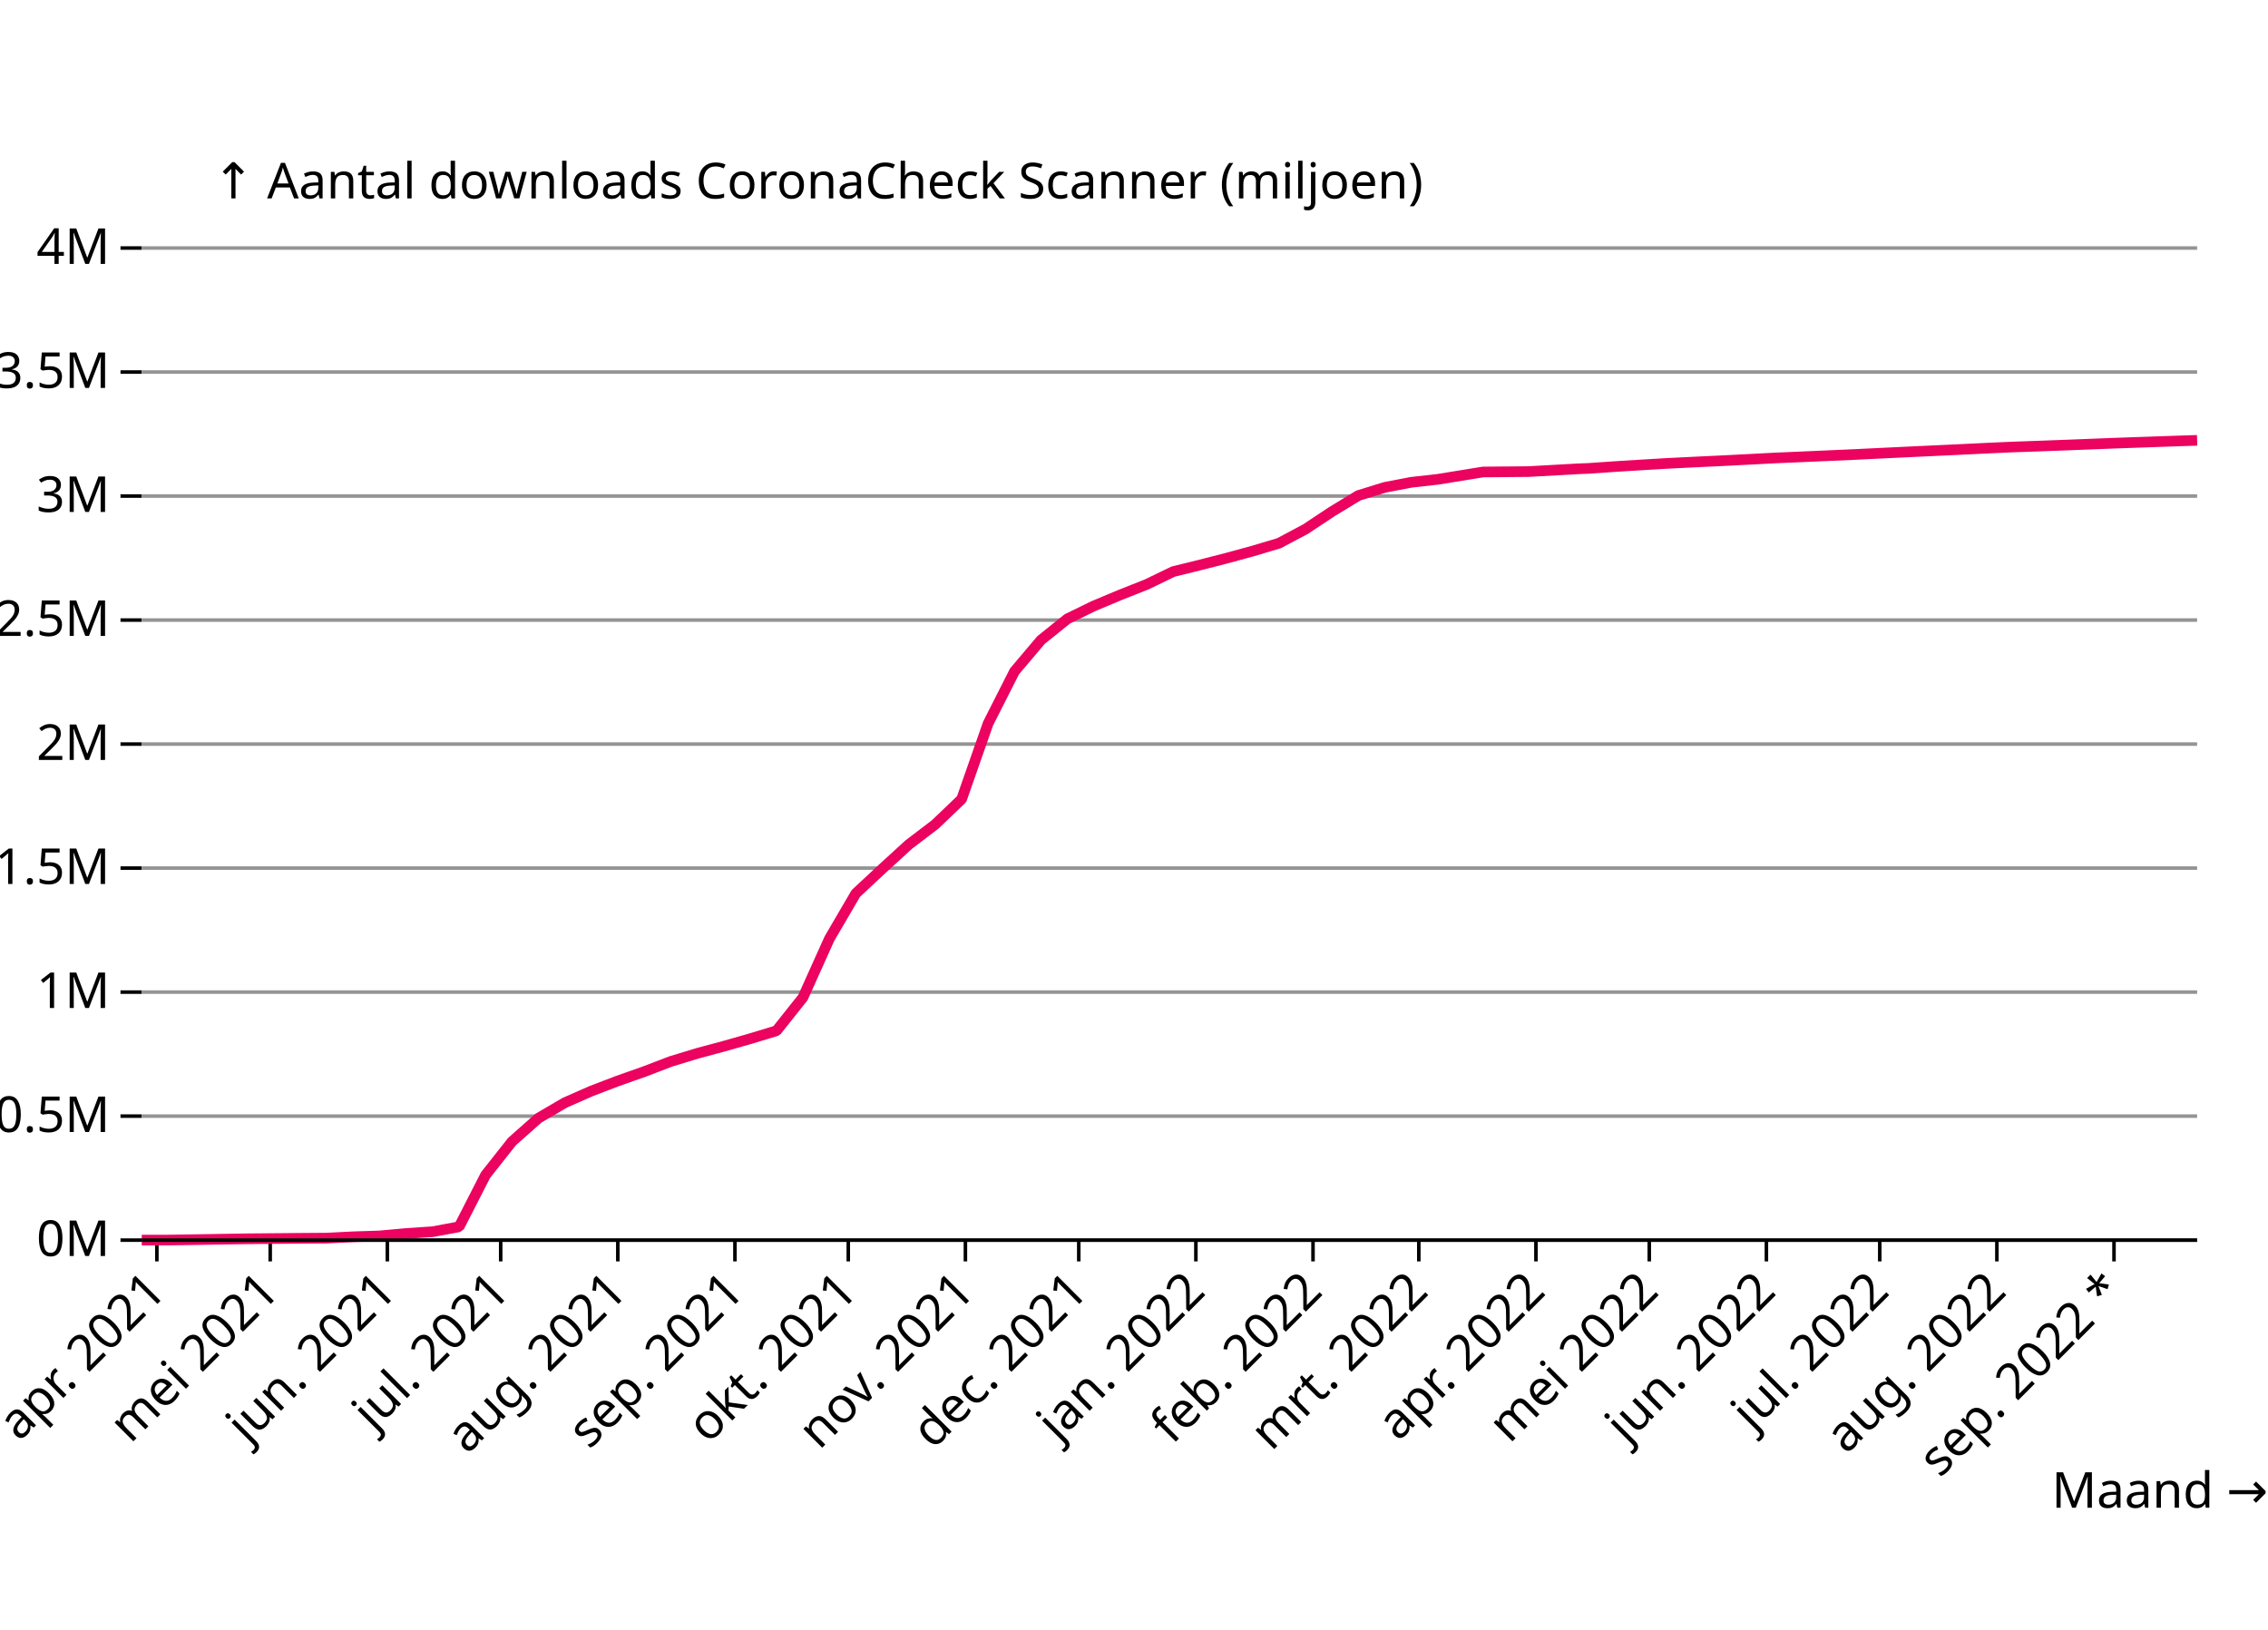
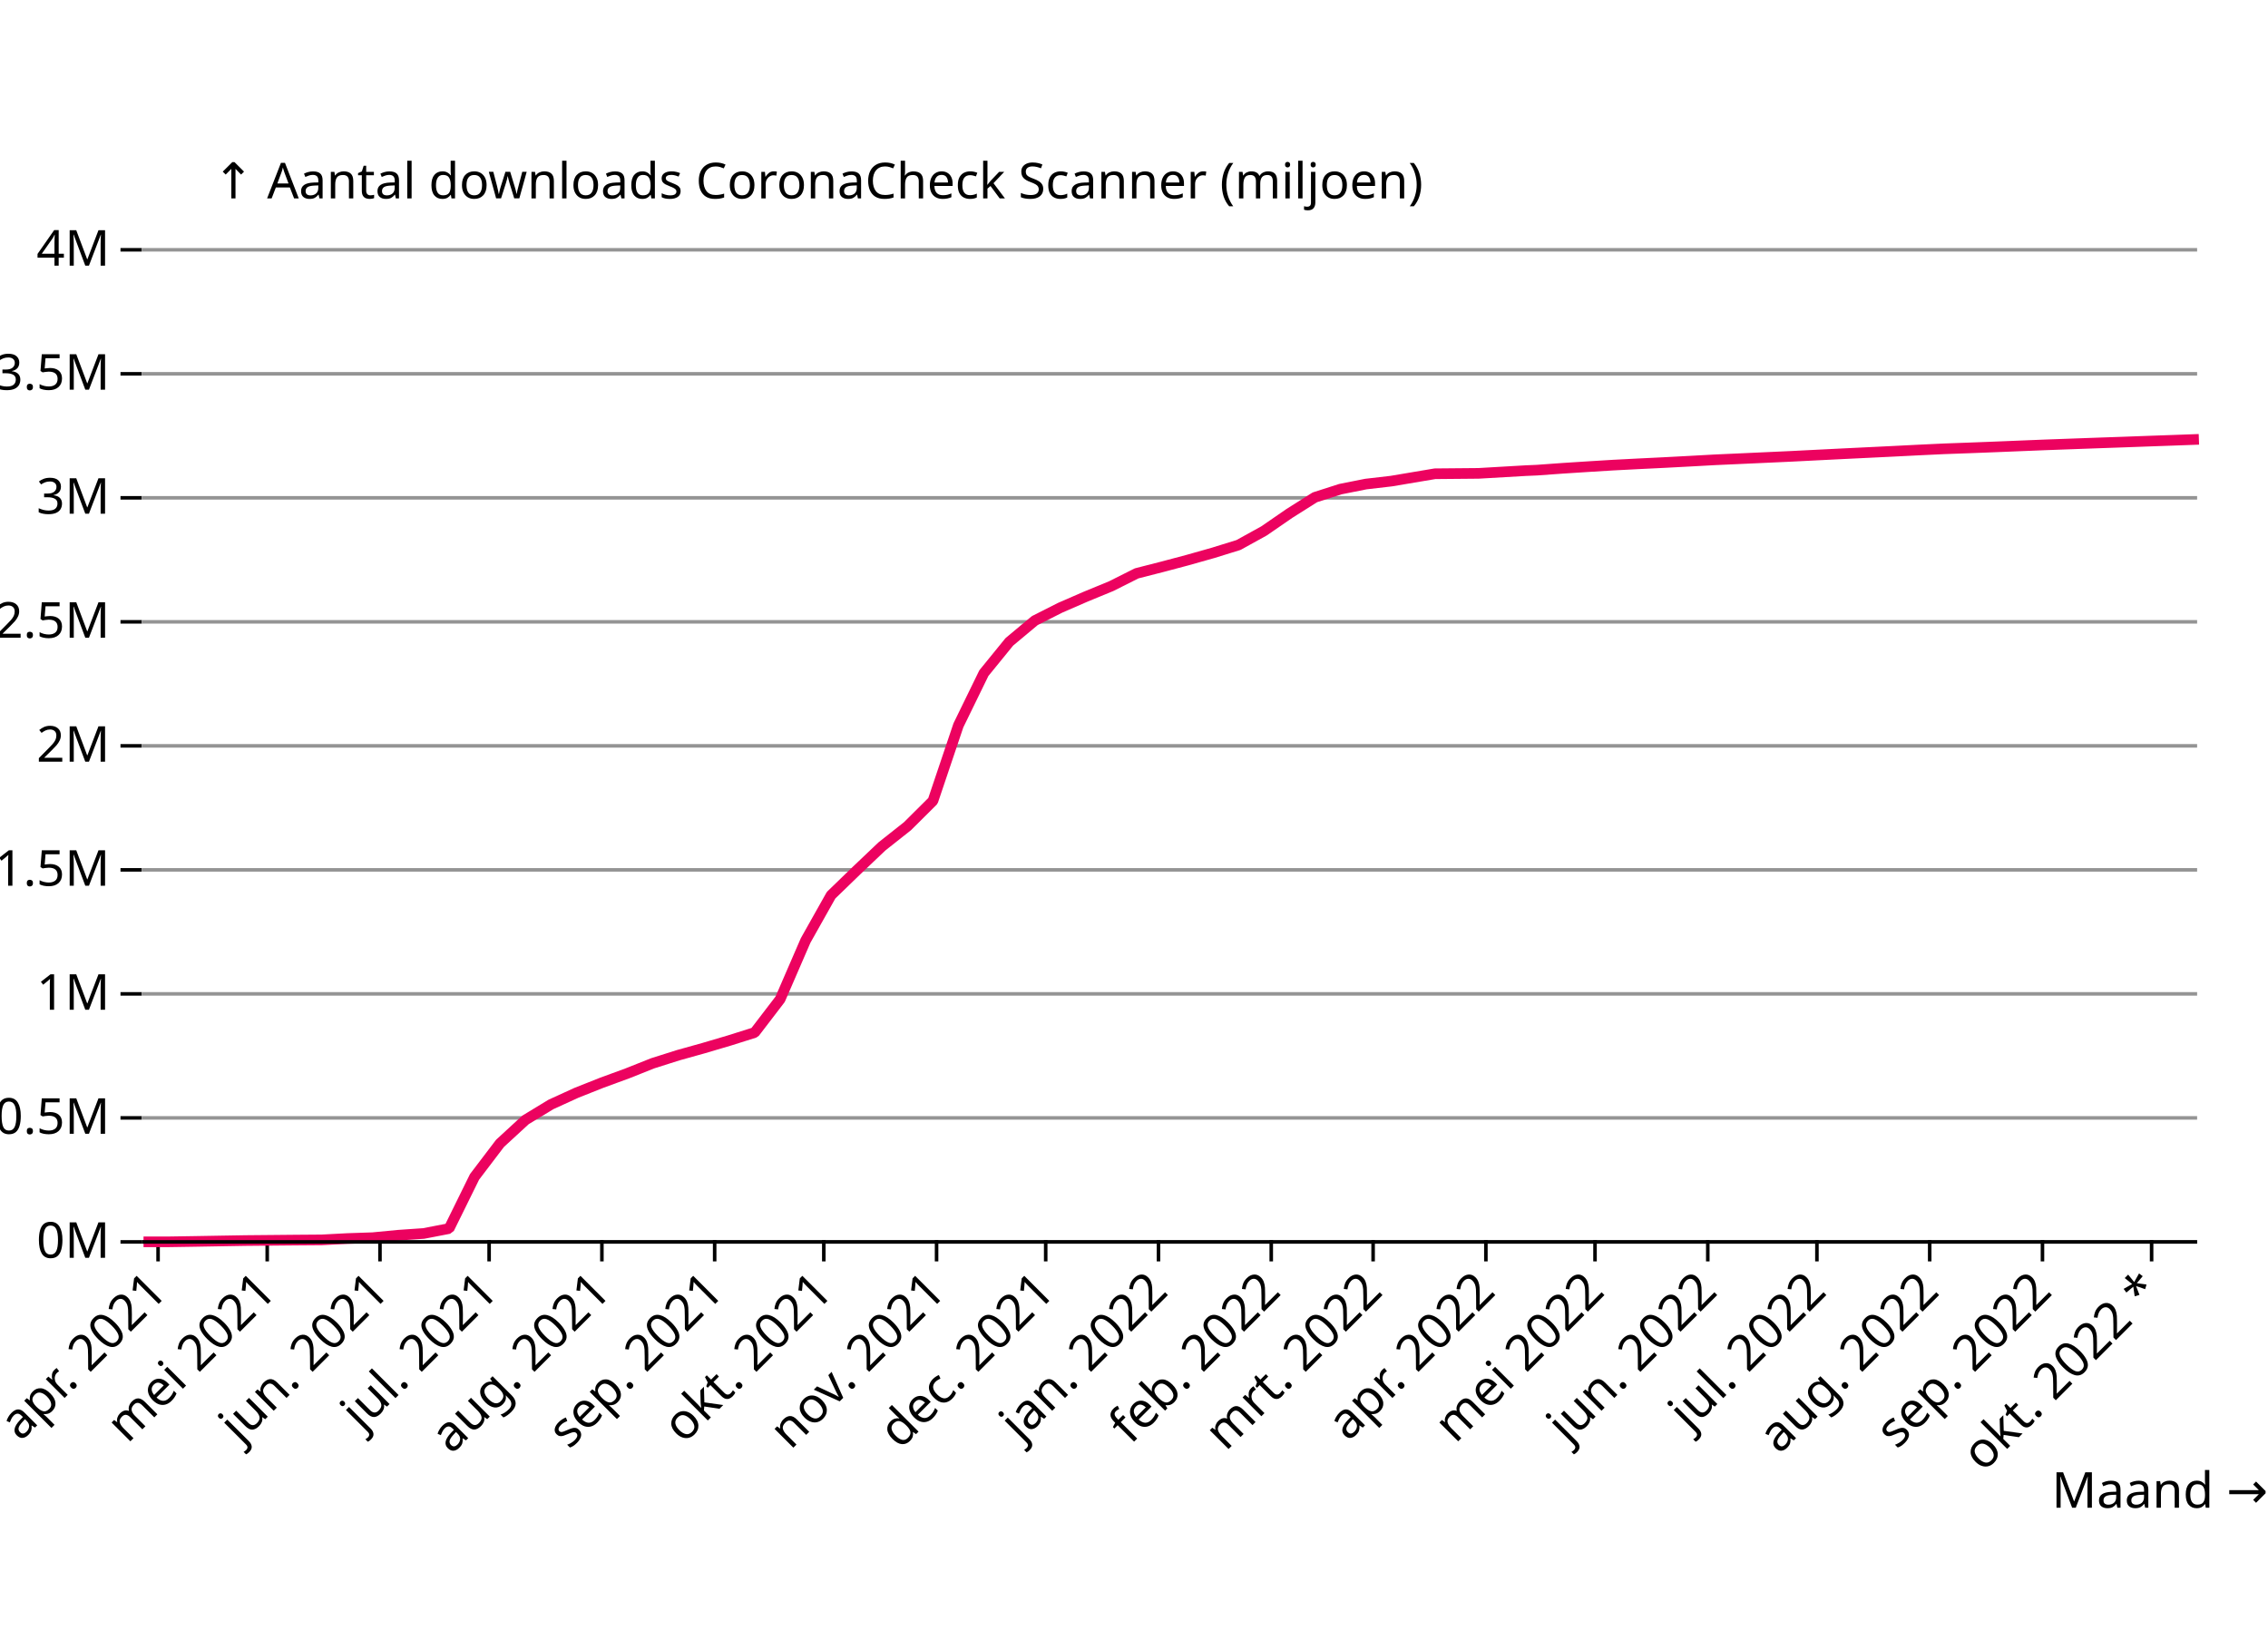
<svg xmlns="http://www.w3.org/2000/svg" class="plot" fill="currentColor" text-anchor="middle" width="640" height="460" viewBox="0 0 640 400" style="font-family: 'RO Sans', sans-serif; font-size: 14px;">
  <style>
        line[stroke-opacity] {
            stroke-opacity: 1;
            stroke: #949494;
        }
</style>
  <g transform="translate(40,0)" fill="none" text-anchor="end">
-     <g class="tick" opacity="1" transform="translate(0,320)">
+     <g class="tick" opacity="1" transform="translate(0,320.5)">
      <line stroke="currentColor" x2="-6" />
      <line stroke="currentColor" x2="580" stroke-opacity="0.1" />
      <text fill="currentColor" x="-9" dy="0.32em">0M</text>
    </g>
-     <g class="tick" opacity="1" transform="translate(0,285)">
+     <g class="tick" opacity="1" transform="translate(0,285.5)">
      <line stroke="currentColor" x2="-6" />
      <line stroke="currentColor" x2="580" stroke-opacity="0.1" />
      <text fill="currentColor" x="-9" dy="0.32em">0.5M</text>
    </g>
-     <g class="tick" opacity="1" transform="translate(0,250)">
+     <g class="tick" opacity="1" transform="translate(0,250.5)">
      <line stroke="currentColor" x2="-6" />
      <line stroke="currentColor" x2="580" stroke-opacity="0.1" />
      <text fill="currentColor" x="-9" dy="0.32em">1M</text>
    </g>
-     <g class="tick" opacity="1" transform="translate(0,215)">
+     <g class="tick" opacity="1" transform="translate(0,215.5)">
      <line stroke="currentColor" x2="-6" />
      <line stroke="currentColor" x2="580" stroke-opacity="0.1" />
      <text fill="currentColor" x="-9" dy="0.32em">1.5M</text>
    </g>
-     <g class="tick" opacity="1" transform="translate(0,180)">
+     <g class="tick" opacity="1" transform="translate(0,180.5)">
      <line stroke="currentColor" x2="-6" />
      <line stroke="currentColor" x2="580" stroke-opacity="0.1" />
      <text fill="currentColor" x="-9" dy="0.32em">2M</text>
    </g>
-     <g class="tick" opacity="1" transform="translate(0,145)">
+     <g class="tick" opacity="1" transform="translate(0,145.5)">
      <line stroke="currentColor" x2="-6" />
      <line stroke="currentColor" x2="580" stroke-opacity="0.1" />
      <text fill="currentColor" x="-9" dy="0.32em">2.5M</text>
    </g>
-     <g class="tick" opacity="1" transform="translate(0,110)">
+     <g class="tick" opacity="1" transform="translate(0,110.5)">
      <line stroke="currentColor" x2="-6" />
      <line stroke="currentColor" x2="580" stroke-opacity="0.1" />
      <text fill="currentColor" x="-9" dy="0.32em">3M</text>
    </g>
-     <g class="tick" opacity="1" transform="translate(0,75)">
+     <g class="tick" opacity="1" transform="translate(0,75.5)">
      <line stroke="currentColor" x2="-6" />
      <line stroke="currentColor" x2="580" stroke-opacity="0.1" />
      <text fill="currentColor" x="-9" dy="0.32em">3.5M</text>
    </g>
-     <g class="tick" opacity="1" transform="translate(0,40)">
+     <g class="tick" opacity="1" transform="translate(0,40.5)">
      <line stroke="currentColor" x2="-6" />
      <line stroke="currentColor" x2="580" stroke-opacity="0.1" />
      <text fill="currentColor" x="-9" dy="0.32em">4M</text>
    </g>
    <text fill="currentColor" transform="translate(20,40)" dy="-1em" text-anchor="start">↑ Aantal downloads CoronaCheck Scanner (miljoen)</text>
  </g>
  <g transform="translate(0,320)" fill="none" text-anchor="middle">
-     <g class="tick" opacity="1" transform="translate(44.26471,0)">
+     <g class="tick" opacity="1" transform="translate(44.60619,0)">
      <line stroke="currentColor" y2="6" />
      <text fill="currentColor" dy="0.32em" transform="translate(0, 11.82843) rotate(-45)" text-anchor="end">apr. 2021</text>
    </g>
-     <g class="tick" opacity="1" transform="translate(76.25,0)">
+     <g class="tick" opacity="1" transform="translate(75.40265,0)">
      <line stroke="currentColor" y2="6" />
      <text fill="currentColor" dy="0.32em" transform="translate(0, 11.82843) rotate(-45)" text-anchor="end">mei 2021</text>
    </g>
-     <g class="tick" opacity="1" transform="translate(109.3015,0)">
+     <g class="tick" opacity="1" transform="translate(107.2257,0)">
      <line stroke="currentColor" y2="6" />
      <text fill="currentColor" dy="0.32em" transform="translate(0, 11.82843) rotate(-45)" text-anchor="end">jun. 2021</text>
    </g>
-     <g class="tick" opacity="1" transform="translate(141.2868,0)">
+     <g class="tick" opacity="1" transform="translate(138.0221,0)">
      <line stroke="currentColor" y2="6" />
      <text fill="currentColor" dy="0.32em" transform="translate(0, 11.82843) rotate(-45)" text-anchor="end">jul. 2021</text>
    </g>
-     <g class="tick" opacity="1" transform="translate(174.3382,0)">
+     <g class="tick" opacity="1" transform="translate(169.8451,0)">
      <line stroke="currentColor" y2="6" />
      <text fill="currentColor" dy="0.32em" transform="translate(0, 11.82843) rotate(-45)" text-anchor="end">aug. 2021</text>
    </g>
-     <g class="tick" opacity="1" transform="translate(207.3897,0)">
+     <g class="tick" opacity="1" transform="translate(201.6681,0)">
      <line stroke="currentColor" y2="6" />
      <text fill="currentColor" dy="0.32em" transform="translate(0, 11.82843) rotate(-45)" text-anchor="end">sep. 2021</text>
    </g>
-     <g class="tick" opacity="1" transform="translate(239.375,0)">
+     <g class="tick" opacity="1" transform="translate(232.4646,0)">
      <line stroke="currentColor" y2="6" />
      <text fill="currentColor" dy="0.32em" transform="translate(0, 11.82843) rotate(-45)" text-anchor="end">okt. 2021</text>
    </g>
-     <g class="tick" opacity="1" transform="translate(272.4265,0)">
+     <g class="tick" opacity="1" transform="translate(264.2876,0)">
      <line stroke="currentColor" y2="6" />
      <text fill="currentColor" dy="0.32em" transform="translate(0, 11.82843) rotate(-45)" text-anchor="end">nov. 2021</text>
    </g>
-     <g class="tick" opacity="1" transform="translate(304.4118,0)">
+     <g class="tick" opacity="1" transform="translate(295.0841,0)">
      <line stroke="currentColor" y2="6" />
      <text fill="currentColor" dy="0.32em" transform="translate(0, 11.82843) rotate(-45)" text-anchor="end">dec. 2021</text>
    </g>
-     <g class="tick" opacity="1" transform="translate(337.4632,0)">
+     <g class="tick" opacity="1" transform="translate(326.9071,0)">
      <line stroke="currentColor" y2="6" />
      <text fill="currentColor" dy="0.32em" transform="translate(0, 11.82843) rotate(-45)" text-anchor="end">jan. 2022</text>
    </g>
-     <g class="tick" opacity="1" transform="translate(370.5147,0)">
+     <g class="tick" opacity="1" transform="translate(358.7301,0)">
      <line stroke="currentColor" y2="6" />
      <text fill="currentColor" dy="0.32em" transform="translate(0, 11.82843) rotate(-45)" text-anchor="end">feb. 2022</text>
    </g>
-     <g class="tick" opacity="1" transform="translate(400.3676,0)">
+     <g class="tick" opacity="1" transform="translate(387.4735,0)">
      <line stroke="currentColor" y2="6" />
      <text fill="currentColor" dy="0.32em" transform="translate(0, 11.82843) rotate(-45)" text-anchor="end">mrt. 2022</text>
    </g>
-     <g class="tick" opacity="1" transform="translate(433.4191,0)">
+     <g class="tick" opacity="1" transform="translate(419.2965,0)">
      <line stroke="currentColor" y2="6" />
      <text fill="currentColor" dy="0.32em" transform="translate(0, 11.82843) rotate(-45)" text-anchor="end">apr. 2022</text>
    </g>
-     <g class="tick" opacity="1" transform="translate(465.4044,0)">
+     <g class="tick" opacity="1" transform="translate(450.0929,0)">
      <line stroke="currentColor" y2="6" />
      <text fill="currentColor" dy="0.32em" transform="translate(0, 11.82843) rotate(-45)" text-anchor="end">mei 2022</text>
    </g>
-     <g class="tick" opacity="1" transform="translate(498.4559,0)">
+     <g class="tick" opacity="1" transform="translate(481.9159,0)">
      <line stroke="currentColor" y2="6" />
      <text fill="currentColor" dy="0.32em" transform="translate(0, 11.82843) rotate(-45)" text-anchor="end">jun. 2022</text>
    </g>
-     <g class="tick" opacity="1" transform="translate(530.4412,0)">
+     <g class="tick" opacity="1" transform="translate(512.7124,0)">
      <line stroke="currentColor" y2="6" />
      <text fill="currentColor" dy="0.32em" transform="translate(0, 11.82843) rotate(-45)" text-anchor="end">jul. 2022</text>
    </g>
-     <g class="tick" opacity="1" transform="translate(563.4926,0)">
+     <g class="tick" opacity="1" transform="translate(544.5354,0)">
      <line stroke="currentColor" y2="6" />
      <text fill="currentColor" dy="0.32em" transform="translate(0, 11.82843) rotate(-45)" text-anchor="end">aug. 2022</text>
    </g>
-     <g class="tick" opacity="1" transform="translate(596.5441,0)">
+     <g class="tick" opacity="1" transform="translate(576.3584,0)">
      <line stroke="currentColor" y2="6" />
-       <text fill="currentColor" dy="0.32em" transform="translate(0, 11.82843) rotate(-45)" text-anchor="end">sep. 2022 *</text>
+       <text fill="currentColor" dy="0.32em" transform="translate(0, 11.82843) rotate(-45)" text-anchor="end">sep. 2022</text>
+     </g>
+     <g class="tick" opacity="1" transform="translate(607.1549,0)">
+       <line stroke="currentColor" y2="6" />
+       <text fill="currentColor" dy="0.32em" transform="translate(0, 11.82843) rotate(-45)" text-anchor="end">okt. 2022 *</text>
    </g>
    <text fill="currentColor" transform="translate(640,80)" dy="-0.32em" text-anchor="end">Maand →</text>
  </g>
-   <g fill="none" stroke="#ec025f" stroke-width="3" stroke-miterlimit="1">
-     <path d="M40,319.983L47.463,319.977L54.926,319.865L62.39,319.739L69.853,319.618L77.316,319.552L84.779,319.484L92.243,319.43L99.706,319.05L107.169,318.809L114.632,318.117L122.096,317.623L129.559,316.233L137.022,301.636L144.485,292.184L151.949,285.571L159.412,281.205L166.875,277.922L174.338,275.071L181.801,272.438L189.265,269.579L196.728,267.305L204.191,265.298L211.654,263.173L219.118,260.909L226.581,251.522L234.044,234.934L241.507,222.156L248.971,215.192L256.434,208.365L263.897,202.681L271.36,195.536L278.824,174.21L286.287,159.478L293.75,150.648L301.213,144.649L308.676,141.014L316.14,137.89L323.603,134.931L331.066,131.32L338.529,129.481L345.993,127.573L353.456,125.541L360.919,123.313L368.382,119.345L375.846,114.395L375.846,114.395L383.309,109.856L390.772,107.551L398.235,106.118L405.699,105.283L418.493,103.207L431.287,103.097L445.147,102.323L448.346,102.192L455.809,101.673L463.272,101.209L470.735,100.767L478.199,100.396L485.662,100.045L493.125,99.664L500.588,99.269L508.051,98.946L515.515,98.618L522.978,98.289L530.441,97.925L537.904,97.566L545.368,97.217L552.831,96.868L560.294,96.504L567.757,96.166L575.221,95.905L582.684,95.627L590.147,95.334L597.61,95.044L605.074,94.784L612.537,94.523L620,94.273" />
+   <g fill="none" stroke="#ec025f" stroke-width="3" stroke-miterlimit="1" transform="translate(0.5,0.5)">
+     <path d="M40,319.983L47.186,319.977L54.372,319.865L61.558,319.739L68.743,319.618L75.929,319.552L83.115,319.484L90.301,319.43L97.487,319.05L104.673,318.809L111.858,318.117L119.044,317.623L126.23,316.233L133.416,301.636L140.602,292.184L147.788,285.571L154.973,281.205L162.159,277.922L169.345,275.071L176.531,272.438L183.717,269.579L190.903,267.305L198.088,265.298L205.274,263.173L212.46,260.909L219.646,251.522L226.832,234.934L234.018,222.156L241.204,215.192L248.389,208.365L255.575,202.681L262.761,195.536L269.947,174.21L277.133,159.478L284.319,150.648L291.504,144.649L298.69,141.014L305.876,137.89L313.062,134.931L320.248,131.32L327.434,129.481L334.619,127.573L341.805,125.541L348.991,123.313L356.177,119.345L363.363,114.395L363.363,114.395L370.549,109.856L377.735,107.551L384.92,106.118L392.106,105.283L404.425,103.207L416.743,103.097L430.088,102.323L433.168,102.192L440.354,101.673L447.54,101.209L454.726,100.767L461.912,100.396L469.097,100.045L476.283,99.664L483.469,99.269L490.655,98.946L497.841,98.618L505.027,98.289L512.212,97.925L519.398,97.566L526.584,97.217L533.77,96.868L540.956,96.504L548.142,96.166L555.327,95.905L562.513,95.627L569.699,95.334L576.885,95.044L584.071,94.784L591.257,94.523L598.442,94.273L605.628,94.01L612.814,93.755L620,93.494" />
  </g>
-   <g stroke="currentColor">
+   <g stroke="currentColor" transform="translate(0,0.5)">
    <line x1="40" x2="620" y1="320" y2="320" />
  </g>
</svg>
